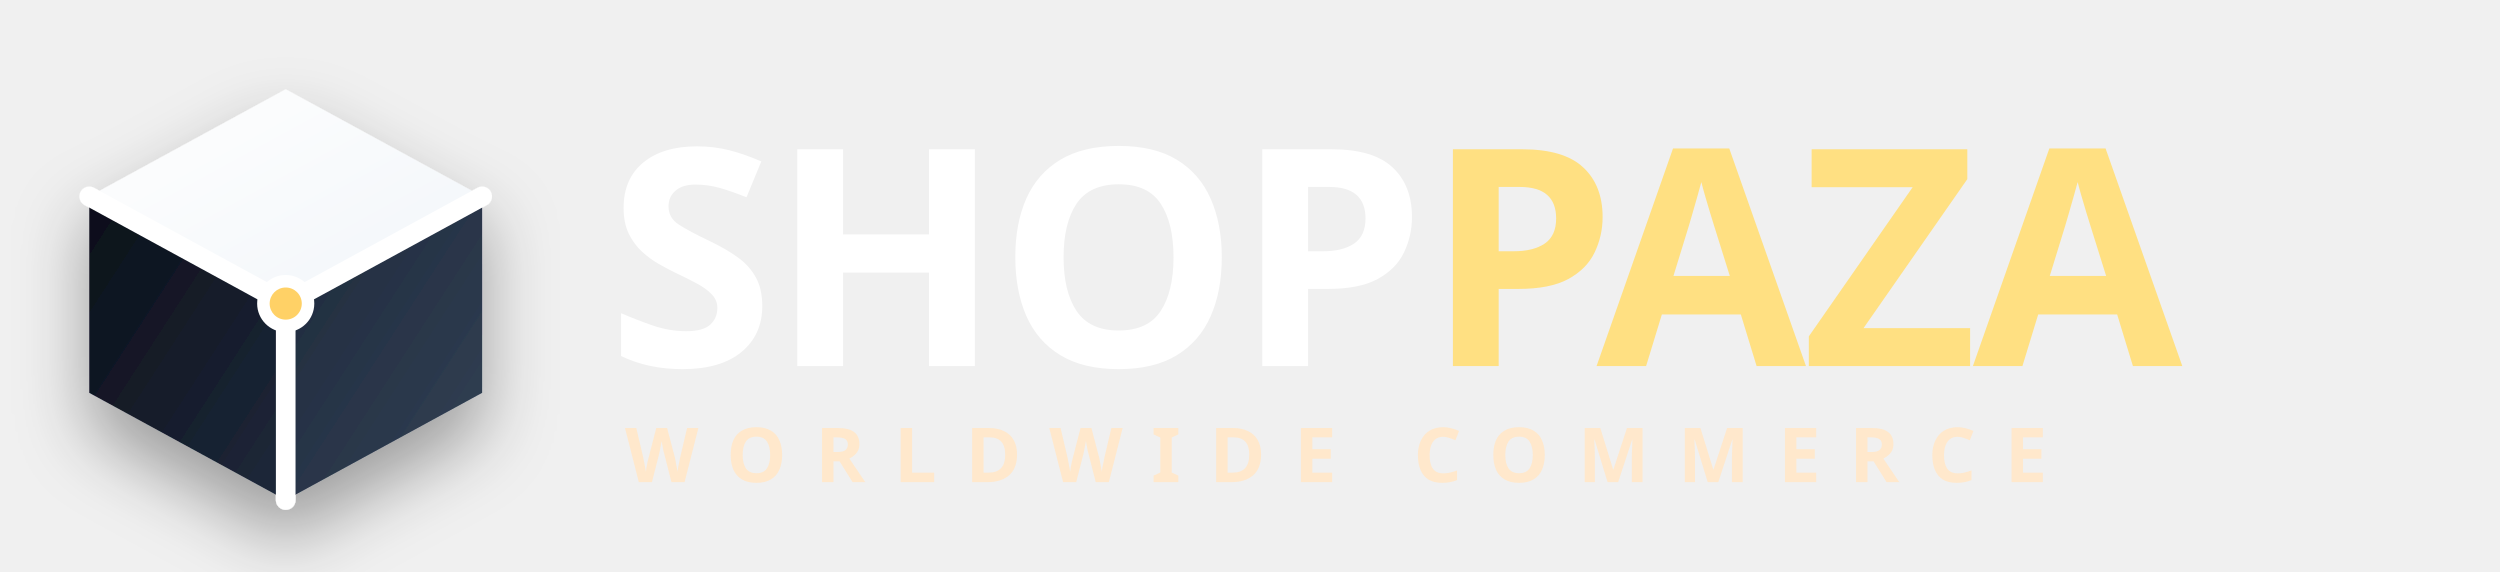
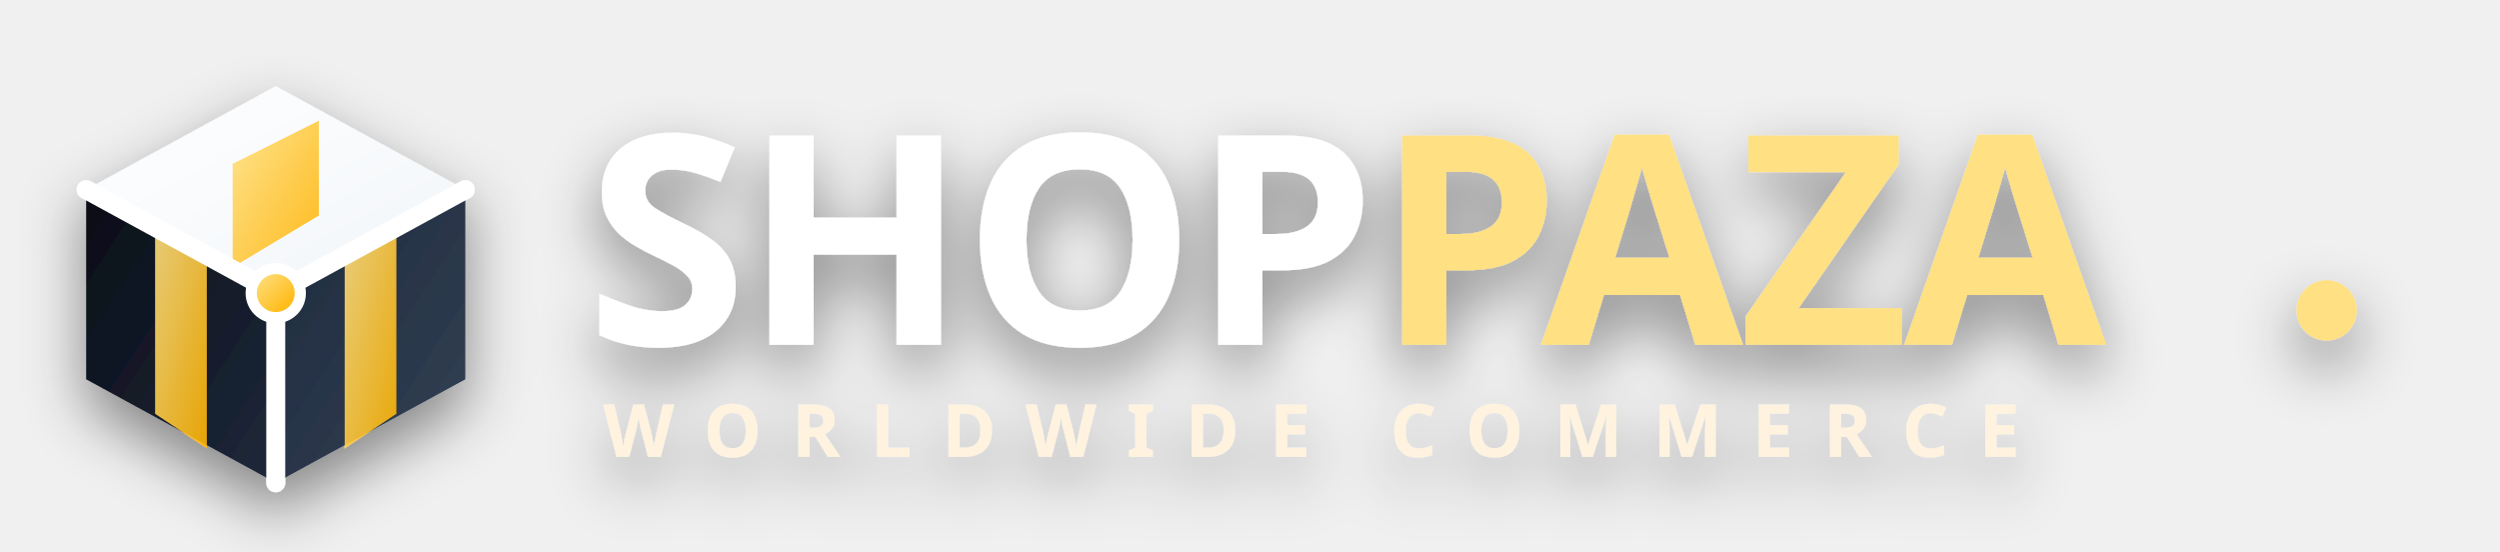
- <svg xmlns="http://www.w3.org/2000/svg" viewBox="0 0 280 64" fill="none">
+ <svg xmlns="http://www.w3.org/2000/svg" viewBox="0 0 290 64" fill="none">
  <defs>
-     <linearGradient id="cubeTopWhite" x1="0%" y1="0%" x2="100%" y2="100%">
+     <linearGradient id="cubeTop" x1="0%" y1="0%" x2="100%" y2="100%">
      <stop offset="0%" stop-color="#FFFFFF" />
      <stop offset="100%" stop-color="#F1F5F9" />
    </linearGradient>
-     <linearGradient id="cubeLeftWhite" x1="0%" y1="0%" x2="100%" y2="100%">
-       <stop offset="0%" stop-color="#0B0F19" />
+     <linearGradient id="cubeLeft" x1="0%" y1="0%" x2="100%" y2="100%">
+       <stop offset="0%" stop-color="#090D16" />
      <stop offset="100%" stop-color="#1E293B" />
    </linearGradient>
-     <linearGradient id="cubeRightWhite" x1="0%" y1="0%" x2="100%" y2="100%">
+     <linearGradient id="cubeRight" x1="0%" y1="0%" x2="100%" y2="100%">
      <stop offset="0%" stop-color="#1E293B" />
      <stop offset="100%" stop-color="#334155" />
    </linearGradient>
-     <filter id="shadowDark" x="-20%" y="-20%" width="140%" height="140%">
-       <feDropShadow dx="0" dy="4" stdDeviation="4" flood-color="#000000" flood-opacity="0.35" />
+     <linearGradient id="goldRibbon" x1="0%" y1="0%" x2="100%" y2="100%">
+       <stop offset="0%" stop-color="#FFE082" />
+       <stop offset="100%" stop-color="#FFB300" />
+     </linearGradient>
+     <filter id="logo3dShadow" x="-20%" y="-20%" width="140%" height="140%">
+       <feDropShadow dx="0" dy="3" stdDeviation="3.5" flood-color="#000000" flood-opacity="0.45" />
    </filter>
  </defs>
-   <g transform="translate(6, 6)" filter="url(#shadowDark)">
-     <polygon points="26,4 48,16 26,28 4,16" fill="url(#cubeTopWhite)" />
-     <polygon points="4,16 26,28 26,50 4,38" fill="url(#cubeLeftWhite)" />
-     <polygon points="26,28 48,16 48,38 26,50" fill="url(#cubeRightWhite)" />
-     <line x1="26" y1="28" x2="26" y2="50" stroke="#FFFFFF" stroke-width="2.2" stroke-linecap="round" />
-     <line x1="4" y1="16" x2="26" y2="28" stroke="#FFFFFF" stroke-width="2.2" stroke-linecap="round" />
-     <line x1="48" y1="16" x2="26" y2="28" stroke="#FFFFFF" stroke-width="2.2" stroke-linecap="round" />
-     <circle cx="26" cy="28" r="3.2" fill="#FFFFFF" />
-     <circle cx="26" cy="28" r="1.8" fill="#FFD166" />
+   <g filter="url(#logo3dShadow)">
+     <g transform="translate(6, 6)">
+       <polygon points="26,4 48,16 26,28 4,16" fill="url(#cubeTop)" />
+       <polygon points="21,13 31,8 31,19 21,25" fill="url(#goldRibbon)" fill-opacity="0.9" />
+       <polygon points="4,16 26,28 26,50 4,38" fill="url(#cubeLeft)" />
+       <polygon points="12,20 18,24 18,46 12,42" fill="url(#goldRibbon)" fill-opacity="0.9" />
+       <polygon points="26,28 48,16 48,38 26,50" fill="url(#cubeRight)" />
+       <polygon points="34,24 40,20 40,42 34,46" fill="url(#goldRibbon)" fill-opacity="0.9" />
+       <line x1="26" y1="28" x2="26" y2="50" stroke="#FFFFFF" stroke-width="2.2" stroke-linecap="round" />
+       <line x1="4" y1="16" x2="26" y2="28" stroke="#FFFFFF" stroke-width="2.2" stroke-linecap="round" />
+       <line x1="48" y1="16" x2="26" y2="28" stroke="#FFFFFF" stroke-width="2.2" stroke-linecap="round" />
+       <circle cx="26" cy="28" r="3.5" fill="#FFFFFF" />
+       <circle cx="26" cy="28" r="2.2" fill="url(#goldRibbon)" />
+     </g>
+     <text x="68" y="40" font-family="'Plus Jakarta Sans', 'Outfit', system-ui, sans-serif" font-weight="900" font-size="34" letter-spacing="-0.5" fill="#FFFFFF">
+       SHOP<tspan fill="#FFE082">PAZA</tspan>
+     </text>
+     <text x="70" y="53" font-family="'Plus Jakarta Sans', system-ui, sans-serif" font-weight="800" font-size="8.5" letter-spacing="3.5" fill="#FFF3E0">
+       WORLDWIDE COMMERCE
+     </text>
+     <circle cx="270" cy="36" r="3.5" fill="#FFE082" />
  </g>
-   <text x="68" y="41" font-family="'Plus Jakarta Sans', 'Outfit', system-ui, sans-serif" font-weight="900" font-size="34" letter-spacing="-0.5" fill="#FFFFFF">
-     SHOP<tspan fill="#FFE082">PAZA</tspan>
-   </text>
-   <text x="70" y="54" font-family="'Plus Jakarta Sans', system-ui, sans-serif" font-weight="800" font-size="8.5" letter-spacing="3.2" fill="#FFE8CC">
-     WORLDWIDE COMMERCE
-   </text>
</svg>
